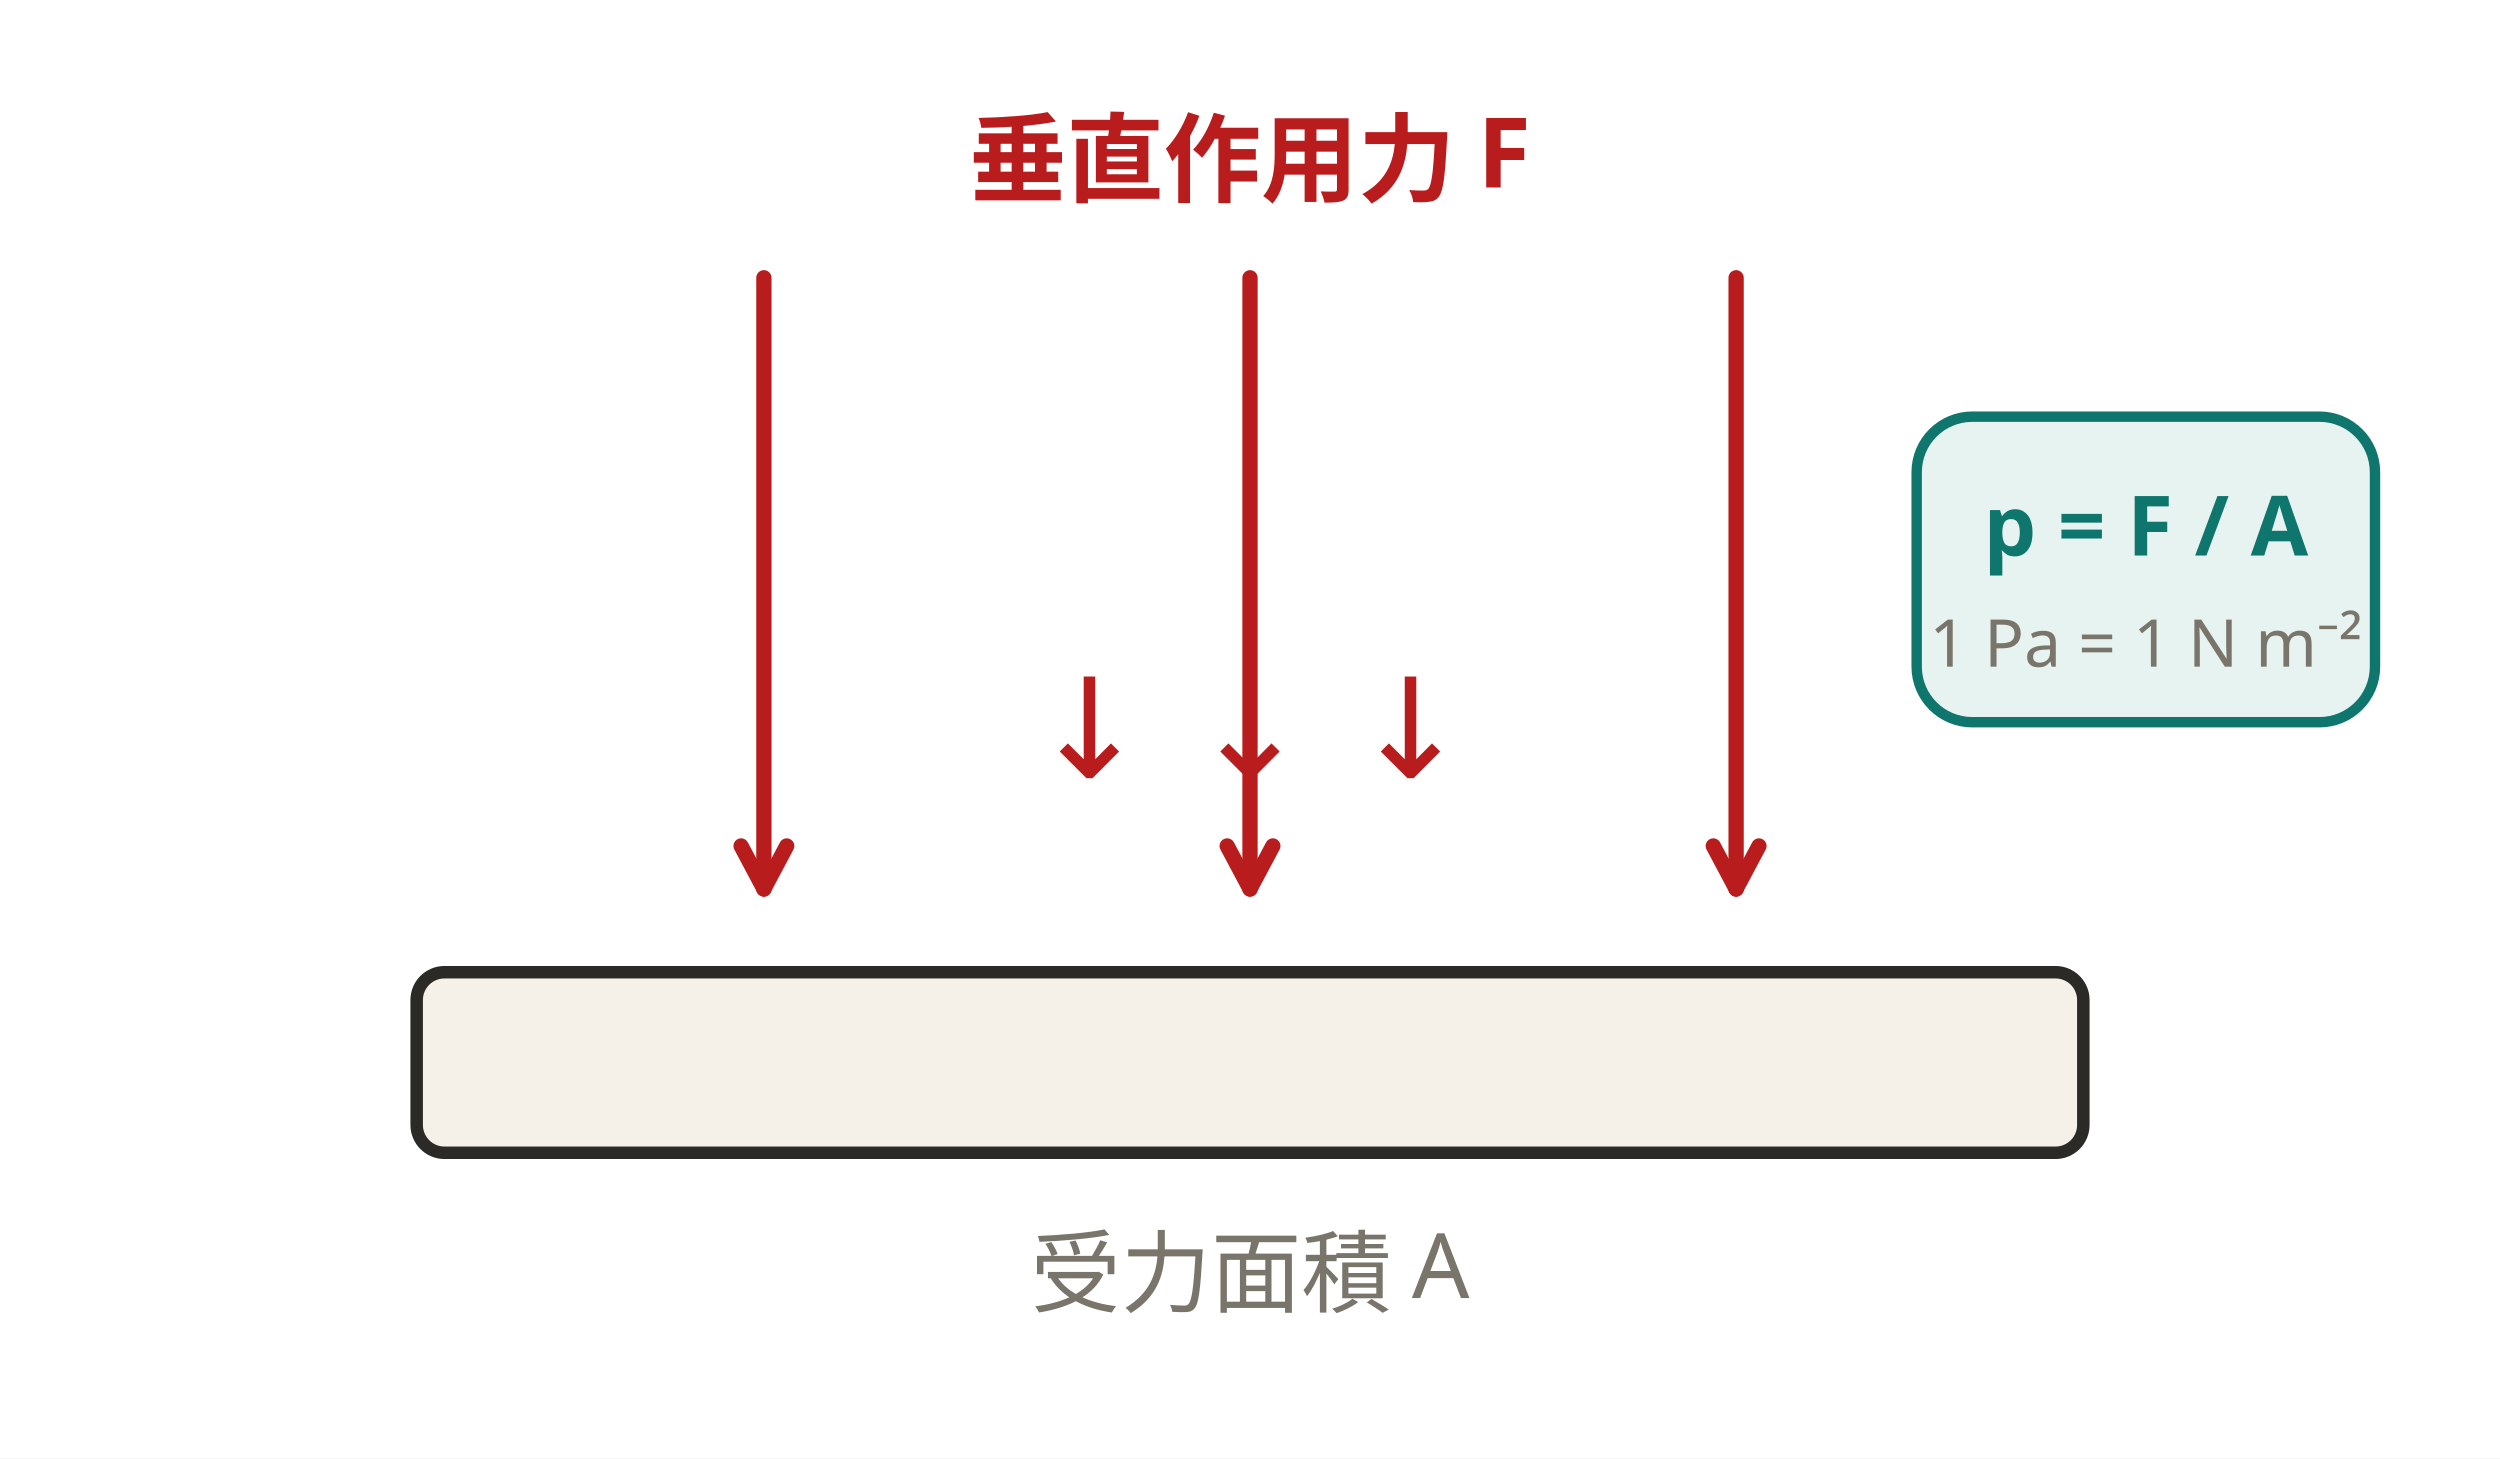
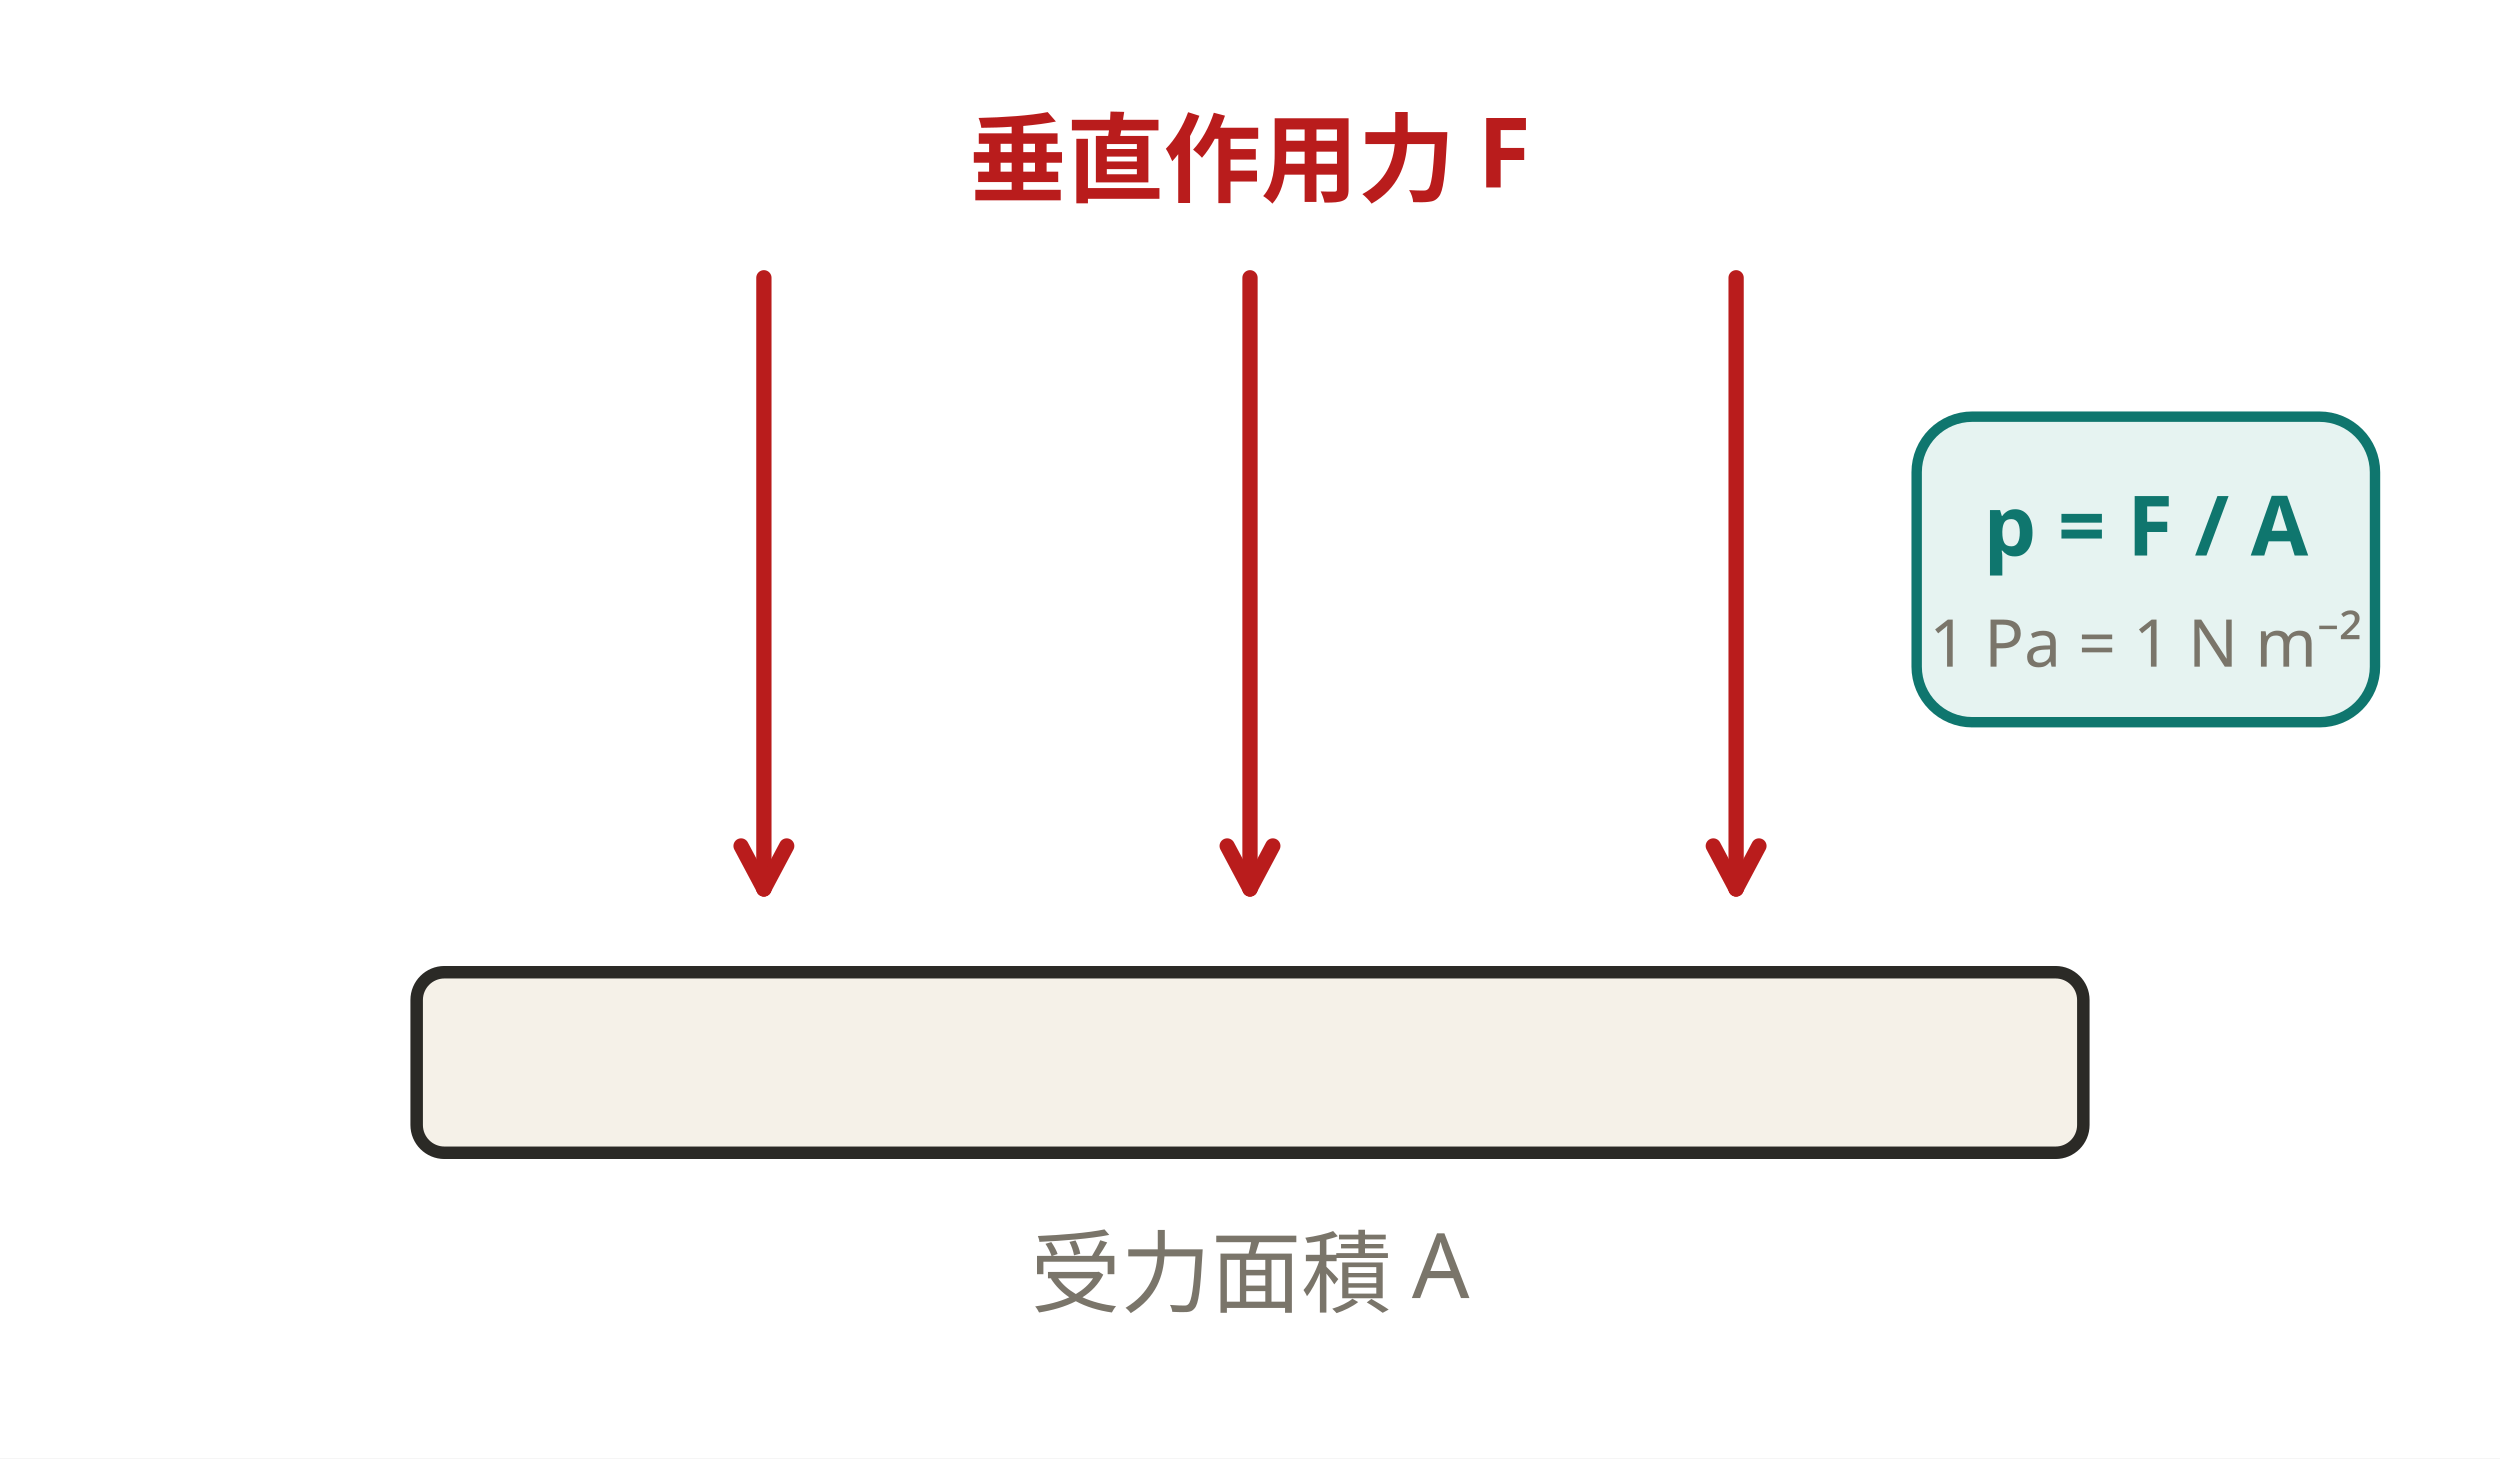
<svg xmlns="http://www.w3.org/2000/svg" viewBox="0 0 360 210" width="360" height="210" font-family="'Microsoft JhengHei','PingFang TC','Noto Sans TC',system-ui,sans-serif">
  <rect x="0" y="0" width="360" height="210" fill="#ffffff" />
  <rect x="60" y="140" width="240" height="26" rx="4" fill="#f5f1e8" stroke="#2b2a26" stroke-width="1.8" />
  <text x="180" y="188" font-size="13" fill="#7a756a" text-anchor="middle" font-weight="normal">受力面積 A</text>
  <line x1="110" y1="40" x2="110" y2="128" stroke="#b91c1c" stroke-width="2.2" stroke-linecap="round" />
  <line x1="110" y1="128" x2="106.714" y2="121.819" stroke="#b91c1c" stroke-width="2.2" stroke-linecap="round" />
  <line x1="110" y1="128" x2="113.286" y2="121.819" stroke="#b91c1c" stroke-width="2.2" stroke-linecap="round" />
  <line x1="180" y1="40" x2="180" y2="128" stroke="#b91c1c" stroke-width="2.2" stroke-linecap="round" />
  <line x1="180" y1="128" x2="176.714" y2="121.819" stroke="#b91c1c" stroke-width="2.2" stroke-linecap="round" />
  <line x1="180" y1="128" x2="183.286" y2="121.819" stroke="#b91c1c" stroke-width="2.2" stroke-linecap="round" />
  <line x1="250" y1="40" x2="250" y2="128" stroke="#b91c1c" stroke-width="2.2" stroke-linecap="round" />
  <line x1="250" y1="128" x2="246.714" y2="121.819" stroke="#b91c1c" stroke-width="2.2" stroke-linecap="round" />
  <line x1="250" y1="128" x2="253.286" y2="121.819" stroke="#b91c1c" stroke-width="2.2" stroke-linecap="round" />
  <text x="180" y="28" font-size="14" fill="#b91c1c" text-anchor="middle" font-weight="bold">垂直作用力 F</text>
-   <text x="180" y="112" font-size="20" fill="#b91c1c" text-anchor="middle" font-weight="normal">↓  ↓  ↓</text>
  <rect x="276" y="60" width="66" height="44" rx="8" fill="#e6f3f1" stroke="#0f766e" stroke-width="1.5" />
  <text x="309" y="80" font-size="12" fill="#0f766e" text-anchor="middle" font-weight="bold">p = F / A</text>
  <text x="309" y="96" font-size="9.5" fill="#7a756a" text-anchor="middle" font-weight="normal">1 Pa = 1 N m⁻²</text>
</svg>
